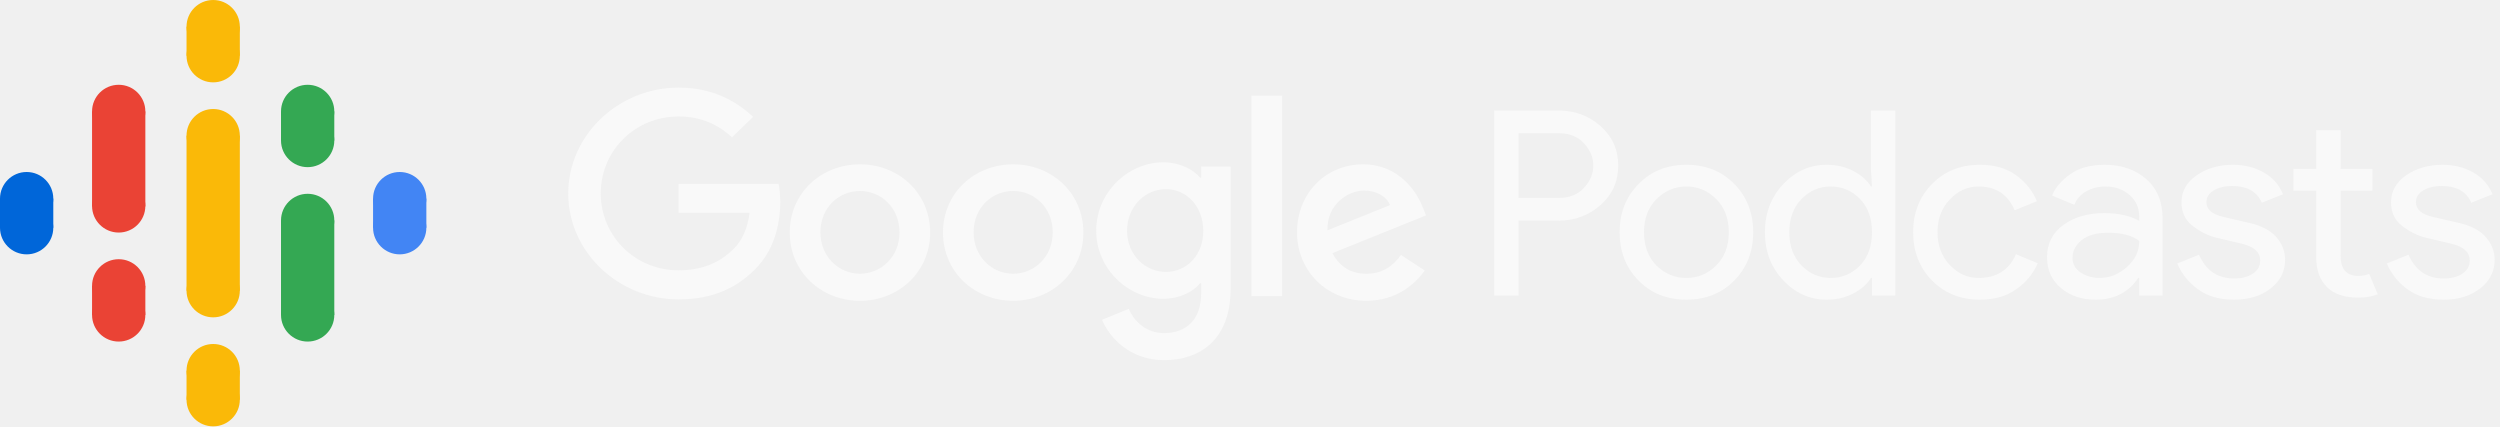
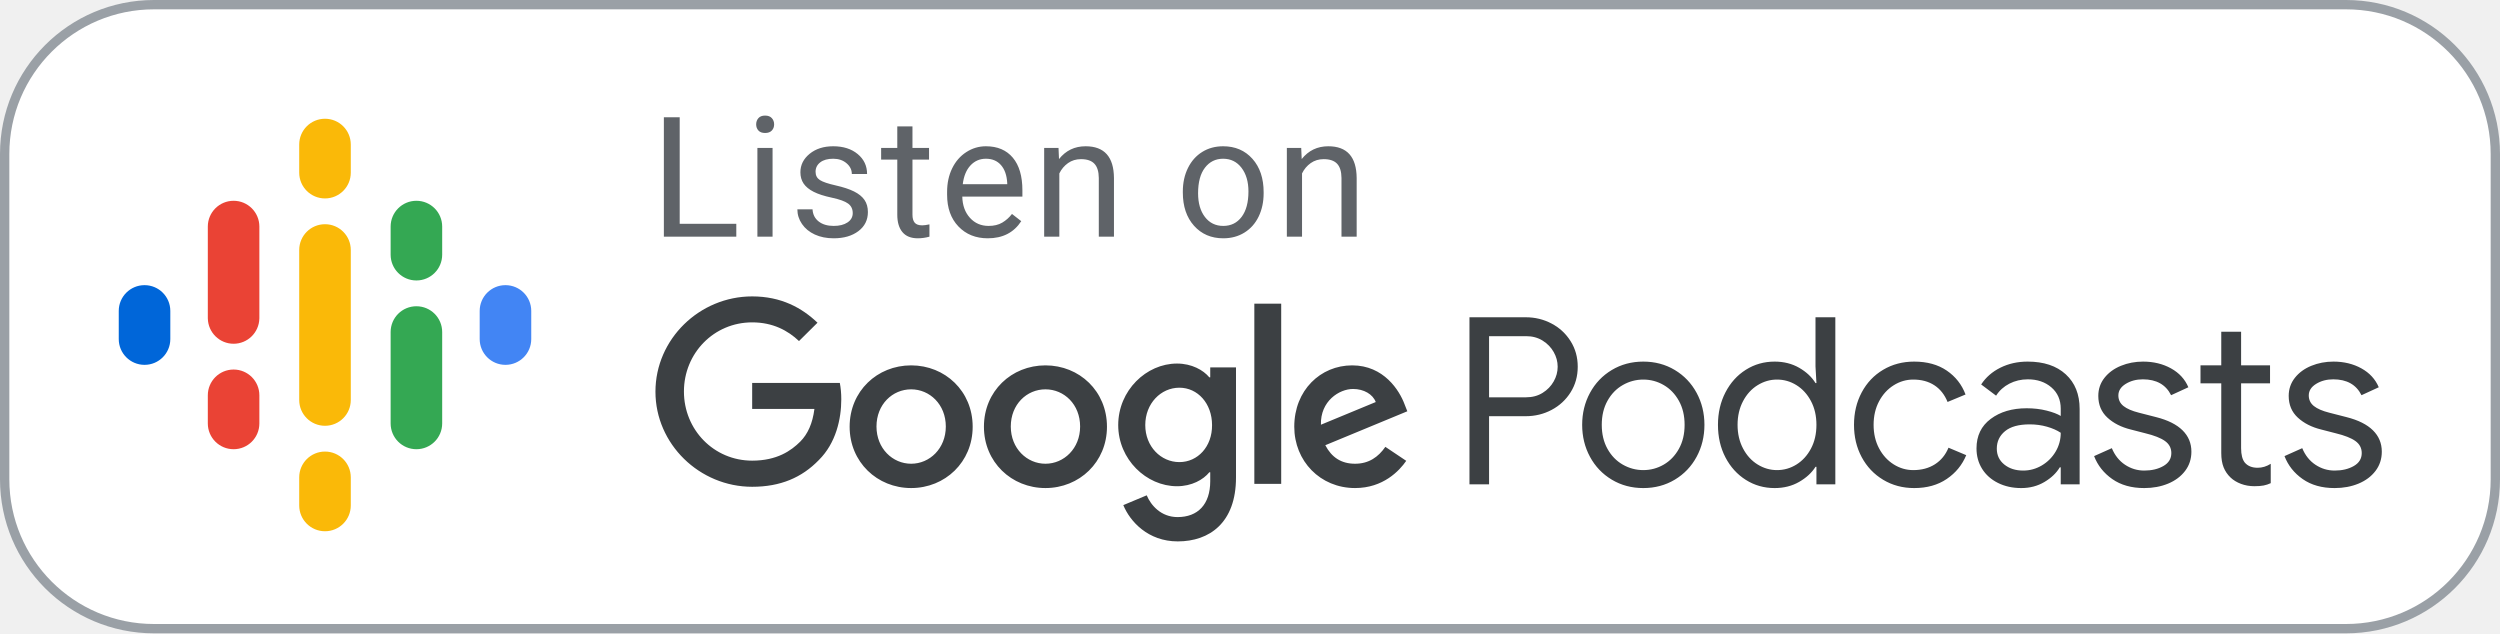
- <svg xmlns="http://www.w3.org/2000/svg" width="129" height="22" viewBox="0 0 129 22">
-   <g fill="none" fill-rule="evenodd">
-     <g fill-rule="nonzero">
-       <polygon fill="#FAB908" points="9.625 7 9.625 10.334 9.625 11.666 9.625 15 12.375 15 12.375 11.666 12.375 10.334 12.375 7" />
-       <circle cx="1.375" cy="10.25" r="1.375" fill="#0066D9" />
-       <circle cx="1.375" cy="11.75" r="1.375" fill="#0066D9" />
-       <rect width="2.75" height="1.5" y="10.25" fill="#0066D9" />
-       <circle cx="20.625" cy="11.75" r="1.375" fill="#4285F4" />
-       <circle cx="20.625" cy="10.25" r="1.375" fill="#4285F4" />
-       <rect width="2.75" height="1.5" x="19.25" y="10.25" fill="#4285F4" transform="rotate(180 20.625 11)" />
-       <circle cx="6.125" cy="14.75" r="1.375" fill="#EA4335" />
-       <circle cx="6.125" cy="16.25" r="1.375" fill="#EA4335" />
-       <rect width="2.75" height="1.5" x="4.75" y="14.75" fill="#EA4335" />
-       <circle cx="6.125" cy="5.75" r="1.375" fill="#EA4335" />
-       <circle cx="6.125" cy="10.625" r="1.375" fill="#EA4335" />
-       <rect width="2.75" height="4.906" x="4.75" y="5.75" fill="#EA4335" />
-       <circle cx="15.875" cy="7.25" r="1.375" fill="#34A853" />
-       <circle cx="15.875" cy="5.75" r="1.375" fill="#34A853" />
-       <rect width="2.75" height="1.5" x="14.5" y="5.75" fill="#34A853" transform="rotate(180 15.875 6.5)" />
-       <circle cx="11" cy="2.875" r="1.375" fill="#FAB908" />
-       <circle cx="11" cy="1.375" r="1.375" fill="#FAB908" />
-       <rect width="2.75" height="1.5" x="9.625" y="1.375" fill="#FAB908" transform="rotate(180 11 2.125)" />
-       <circle cx="11" cy="20.625" r="1.375" fill="#FAB908" />
-       <circle cx="11" cy="19.125" r="1.375" fill="#FAB908" />
-       <rect width="2.75" height="1.5" x="9.625" y="19.125" fill="#FAB908" transform="rotate(180 11 19.875)" />
-       <circle cx="15.875" cy="16.25" r="1.375" fill="#34A853" />
-       <circle cx="15.875" cy="11.375" r="1.375" fill="#34A853" />
-       <rect width="2.75" height="4.875" x="14.5" y="11.375" fill="#34A853" transform="rotate(180 15.875 13.813)" />
-       <circle cx="11" cy="7" r="1.375" fill="#FAB908" />
-       <circle cx="11" cy="15" r="1.375" fill="#FAB908" />
+ <svg xmlns="http://www.w3.org/2000/svg" width="150px" height="38px" viewBox="0 0 150 38" version="1.1">
+   <g id="EN_Google_Podcasts_Badge" stroke="none" stroke-width="1" fill="none" fill-rule="evenodd">
+     <g id="Rectangle-Solid" fill="#FFFFFF" stroke="#9AA0A6" stroke-width="0.56">
+       <rect id="Rectangle" x="0.28" y="0.28" width="149.44" height="37.44" rx="8.96" />
    </g>
-     <g transform="translate(29 4)">
-       <polygon points="0 0 100 0 100 15 0 15" />
-       <path fill="#F9F9F9" fill-rule="nonzero" d="M49.358 11.25L48.1 11.25 48.1 1.703 51.437 1.703C52.266 1.703 52.984 1.972 53.591 2.51 54.197 3.048 54.5 3.726 54.5 4.543 54.5 5.361 54.197 6.039 53.591 6.577 52.984 7.114 52.266 7.383 51.437 7.383L49.358 7.383 49.358 11.25zM49.358 6.21L51.464 6.21C51.993 6.21 52.417 6.037 52.736 5.69 53.055 5.343 53.215 4.961 53.215 4.543 53.215 4.126 53.055 3.743 52.736 3.397 52.417 3.05 51.993 2.877 51.464 2.877L49.358 2.877 49.358 6.21zM55.543 5.503C56.19 4.837 57.016 4.503 58.018 4.503 59.021 4.503 59.846 4.834 60.494 5.497 61.141 6.159 61.465 6.988 61.465 7.983 61.465 8.979 61.141 9.808 60.494 10.47 59.846 11.132 59.021 11.463 58.018 11.463 57.016 11.463 56.19 11.132 55.543 10.47 54.896 9.808 54.572 8.979 54.572 7.983 54.572 6.988 54.896 6.161 55.543 5.503zM56.473 9.703C56.911 10.13 57.426 10.343 58.018 10.343 58.611 10.343 59.124 10.128 59.557 9.697 59.99 9.266 60.206 8.694 60.206 7.983 60.206 7.272 59.99 6.701 59.557 6.27 59.124 5.839 58.611 5.623 58.018 5.623 57.426 5.623 56.913 5.839 56.48 6.27 56.047 6.701 55.83 7.272 55.83 7.983 55.83 8.694 56.045 9.268 56.473 9.703zM65.256 11.463C64.39 11.463 63.643 11.13 63.014 10.463 62.385 9.797 62.07 8.97 62.07 7.983 62.07 6.997 62.385 6.17 63.014 5.503 63.643 4.837 64.39 4.503 65.256 4.503 65.767 4.503 66.225 4.61 66.631 4.823 67.036 5.037 67.34 5.303 67.54 5.623L67.595 5.623 67.54 4.717 67.54 1.703 68.798 1.703 68.798 11.25 67.595 11.25 67.595 10.343 67.54 10.343C67.34 10.663 67.036 10.93 66.631 11.143 66.225 11.357 65.767 11.463 65.256 11.463zM65.462 10.343C66.054 10.343 66.558 10.13 66.973 9.703 67.387 9.277 67.595 8.703 67.595 7.983 67.595 7.263 67.387 6.69 66.973 6.263 66.558 5.837 66.054 5.623 65.462 5.623 64.878 5.623 64.377 5.839 63.957 6.27 63.538 6.701 63.328 7.272 63.328 7.983 63.328 8.694 63.538 9.266 63.957 9.697 64.377 10.128 64.878 10.343 65.462 10.343zM73.165 11.463C72.162 11.463 71.337 11.132 70.689 10.47 70.042 9.808 69.718 8.979 69.718 7.983 69.718 6.988 70.042 6.159 70.689 5.497 71.337 4.834 72.162 4.503 73.165 4.503 73.912 4.503 74.532 4.681 75.024 5.037 75.517 5.392 75.877 5.841 76.105 6.383L74.956 6.85C74.61 6.032 73.985 5.623 73.082 5.623 72.526 5.623 72.036 5.846 71.612 6.29 71.188 6.734 70.976 7.299 70.976 7.983 70.976 8.668 71.188 9.232 71.612 9.677 72.036 10.121 72.526 10.343 73.082 10.343 74.022 10.343 74.669 9.934 75.024 9.117L76.146 9.583C75.918 10.117 75.551 10.563 75.045 10.923 74.539 11.283 73.912 11.463 73.165 11.463zM79.131 11.463C78.42 11.463 77.825 11.263 77.346 10.863 76.868 10.463 76.628 9.934 76.628 9.277 76.628 8.566 76.911 8.008 77.476 7.603 78.041 7.199 78.739 6.997 79.568 6.997 80.307 6.997 80.913 7.13 81.387 7.397L81.387 7.21C81.387 6.73 81.219 6.346 80.881 6.057 80.544 5.768 80.129 5.623 79.637 5.623 79.272 5.623 78.942 5.708 78.645 5.877 78.349 6.046 78.146 6.277 78.037 6.57L76.888 6.09C77.043 5.699 77.348 5.337 77.804 5.003 78.26 4.67 78.862 4.503 79.609 4.503 80.466 4.503 81.177 4.748 81.743 5.237 82.308 5.726 82.591 6.414 82.591 7.303L82.591 11.25 81.387 11.25 81.387 10.343 81.332 10.343C80.831 11.09 80.097 11.463 79.131 11.463zM79.336 10.343C79.856 10.343 80.327 10.154 80.751 9.777 81.175 9.399 81.387 8.952 81.387 8.437 81.032 8.152 80.498 8.01 79.787 8.01 79.176 8.01 78.716 8.139 78.406 8.397 78.096 8.654 77.941 8.957 77.941 9.303 77.941 9.623 78.082 9.877 78.365 10.063 78.648 10.25 78.971 10.343 79.336 10.343zM86.273 11.463C85.525 11.463 84.908 11.286 84.42 10.93 83.932 10.574 83.575 10.13 83.347 9.597L84.468 9.143C84.824 9.961 85.43 10.37 86.287 10.37 86.679 10.37 87 10.286 87.251 10.117 87.502 9.948 87.627 9.726 87.627 9.45 87.627 9.023 87.322 8.734 86.711 8.583L85.357 8.263C84.928 8.157 84.523 7.954 84.14 7.657 83.757 7.359 83.565 6.957 83.565 6.45 83.565 5.872 83.827 5.403 84.352 5.043 84.876 4.683 85.498 4.503 86.218 4.503 86.811 4.503 87.34 4.634 87.805 4.897 88.27 5.159 88.602 5.534 88.803 6.023L87.709 6.463C87.463 5.886 86.952 5.597 86.177 5.597 85.804 5.597 85.489 5.672 85.234 5.823 84.978 5.974 84.851 6.179 84.851 6.437 84.851 6.81 85.147 7.063 85.74 7.197L87.066 7.503C87.695 7.646 88.16 7.89 88.461 8.237 88.762 8.583 88.912 8.974 88.912 9.41 88.912 9.997 88.666 10.486 88.174 10.877 87.682 11.268 87.048 11.463 86.273 11.463zM92.677 11.357C91.975 11.357 91.439 11.174 91.07 10.81 90.701 10.446 90.516 9.93 90.516 9.263L90.516 5.837 89.34 5.837 89.34 4.717 90.516 4.717 90.516 2.717 91.774 2.717 91.774 4.717 93.415 4.717 93.415 5.837 91.774 5.837 91.774 9.17C91.774 9.881 92.075 10.237 92.677 10.237 92.905 10.237 93.096 10.201 93.251 10.13L93.689 11.183C93.415 11.299 93.078 11.357 92.677 11.357zM97.084 11.463C96.337 11.463 95.719 11.286 95.231 10.93 94.743 10.574 94.386 10.13 94.158 9.597L95.279 9.143C95.635 9.961 96.241 10.37 97.098 10.37 97.49 10.37 97.811 10.286 98.062 10.117 98.313 9.948 98.438 9.726 98.438 9.45 98.438 9.023 98.133 8.734 97.522 8.583L96.168 8.263C95.739 8.157 95.334 7.954 94.951 7.657 94.568 7.359 94.376 6.957 94.376 6.45 94.376 5.872 94.639 5.403 95.163 5.043 95.687 4.683 96.309 4.503 97.029 4.503 97.622 4.503 98.151 4.634 98.616 4.897 99.081 5.159 99.414 5.534 99.614 6.023L98.52 6.463C98.274 5.886 97.763 5.597 96.988 5.597 96.615 5.597 96.3 5.672 96.045 5.823 95.79 5.974 95.662 6.179 95.662 6.437 95.662 6.81 95.958 7.063 96.551 7.197L97.877 7.503C98.506 7.646 98.971 7.89 99.272 8.237 99.573 8.583 99.724 8.974 99.724 9.41 99.724 9.997 99.477 10.486 98.985 10.877 98.493 11.268 97.859 11.463 97.084 11.463zM.321 5.99C.321 2.969 2.917.521 6.015.521 7.724.521 8.942 1.177 9.861 2.031L8.771 3.083C8.12 2.479 7.233 2.01 6.015 2.01 3.761 2.01 1.998 3.781 1.998 5.979 1.998 8.177 3.761 9.948 6.015 9.948 7.479 9.948 8.312 9.375 8.846 8.854 9.284 8.427 9.573 7.812 9.679 6.979L6.015 6.979 6.015 5.49 11.175 5.49C11.229 5.76 11.261 6.073 11.261 6.427 11.261 7.552 10.951 8.938 9.936 9.917 8.942 10.917 7.682 11.448 6.015 11.448 2.917 11.448.321 9 .321 5.99zM15.374 4.479C17.372 4.479 18.996 5.958 18.996 8 18.996 10.031 17.372 11.521 15.374 11.521 13.376 11.521 11.752 10.031 11.752 8 11.752 5.958 13.376 4.479 15.374 4.479zM15.374 10.125C16.464 10.125 17.415 9.25 17.415 7.99 17.415 6.719 16.464 5.854 15.374 5.854 14.274 5.854 13.333 6.719 13.333 7.99 13.333 9.25 14.284 10.125 15.374 10.125zM23.28 4.479C25.278 4.479 26.902 5.958 26.902 8 26.902 10.031 25.278 11.521 23.28 11.521 21.282 11.521 19.658 10.031 19.658 8 19.658 5.958 21.282 4.479 23.28 4.479zM23.28 10.125C24.37 10.125 25.321 9.25 25.321 7.99 25.321 6.719 24.38 5.854 23.28 5.854 22.179 5.854 21.239 6.719 21.239 7.99 21.239 9.25 22.19 10.125 23.28 10.125zM32.981 4.594L34.498 4.594 34.498 10.917C34.498 13.521 32.927 14.583 31.068 14.583 29.316 14.583 28.259 13.438 27.863 12.5L29.241 11.938C29.487 12.51 30.085 13.188 31.058 13.188 32.244 13.188 32.981 12.469 32.981 11.125L32.981 10.615 32.927 10.615C32.575 11.042 31.891 11.417 31.026 11.417 29.22 11.417 27.564 9.875 27.564 7.906 27.564 5.917 29.22 4.375 31.026 4.375 31.891 4.375 32.575 4.75 32.927 5.167L32.981 5.167 32.981 4.594zM31.165 10.031C32.244 10.031 33.098 9.146 33.088 7.906 33.088 6.667 32.244 5.76 31.165 5.76 30.075 5.76 29.156 6.667 29.156 7.906 29.156 9.135 30.075 10.031 31.165 10.031zM35.577 11.281L35.577.938 37.158.938 37.158 11.281 35.577 11.281zM41.506 10.125C42.318 10.125 42.874 9.74 43.291 9.156L44.519 9.958C44.113 10.531 43.162 11.521 41.506 11.521 39.455 11.521 37.927 9.969 37.927 8 37.927 5.906 39.476 4.479 41.335 4.479 43.205 4.479 44.124 5.927 44.423 6.719L44.583 7.115 39.754 9.062C40.128 9.76 40.694 10.125 41.506 10.125zM41.389 5.833C40.577 5.833 39.455 6.531 39.498 7.885L42.724 6.583C42.553 6.135 42.019 5.833 41.389 5.833z" />
+     <g id="Podcast_icon_final" transform="translate(6, 6)">
+       <g id="logo_podcasts_192px">
+         <rect id="Rectangle-path" x="0" y="0" width="27" height="27" />
+         <path d="M2.672,11.109 C1.817,11.109 1.125,11.801 1.125,12.656 L1.125,14.344 C1.125,15.199 1.817,15.891 2.672,15.891 C3.527,15.891 4.219,15.199 4.219,14.344 L4.219,12.656 C4.219,11.801 3.527,11.109 2.672,11.109 Z" id="Shape" fill="#0066D9" fill-rule="nonzero" />
+         <path d="M24.328,11.109 C23.473,11.109 22.781,11.801 22.781,12.656 L22.781,14.344 C22.781,15.199 23.473,15.891 24.328,15.891 C25.183,15.891 25.875,15.199 25.875,14.344 L25.875,12.656 C25.875,11.801 25.183,11.109 24.328,11.109 Z" id="Shape" fill="#4285F4" fill-rule="nonzero" />
+         <path d="M8.016,16.172 C7.161,16.172 6.469,16.864 6.469,17.719 L6.469,19.406 C6.469,20.261 7.161,20.953 8.016,20.953 C8.871,20.953 9.562,20.261 9.562,19.406 L9.562,17.719 C9.562,16.864 8.871,16.172 8.016,16.172 Z" id="Shape" fill="#EA4335" fill-rule="nonzero" />
+         <path d="M8.016,6.047 C7.161,6.047 6.469,6.739 6.469,7.594 L6.469,13.113 L6.47,13.113 C6.49,13.951 7.173,14.625 8.016,14.625 C8.858,14.625 9.541,13.951 9.561,13.113 L9.562,13.113 L9.562,7.594 C9.562,6.739 8.871,6.047 8.016,6.047 Z" id="Shape" fill="#EA4335" fill-rule="nonzero" />
+         <path d="M18.984,6.047 C18.129,6.047 17.438,6.739 17.438,7.594 L17.438,9.281 C17.438,10.136 18.129,10.828 18.984,10.828 C19.839,10.828 20.531,10.136 20.531,9.281 L20.531,7.594 C20.531,6.739 19.839,6.047 18.984,6.047 Z" id="Shape" fill="#34A853" fill-rule="nonzero" />
+         <path d="M13.5,1.125 C12.645,1.125 11.953,1.817 11.953,2.672 L11.953,4.359 C11.953,5.214 12.645,5.906 13.5,5.906 C14.355,5.906 15.047,5.214 15.047,4.359 L15.047,2.672 C15.047,1.817 14.355,1.125 13.5,1.125 Z" id="Shape" fill="#FAB908" fill-rule="nonzero" />
+         <path d="M13.5,21.094 C12.645,21.094 11.953,21.786 11.953,22.641 L11.953,24.328 C11.953,25.183 12.645,25.875 13.5,25.875 C14.355,25.875 15.047,25.183 15.047,24.328 L15.047,22.641 C15.047,21.786 14.355,21.094 13.5,21.094 Z" id="Shape" fill="#FAB908" fill-rule="nonzero" />
+         <path d="M18.984,12.375 C18.129,12.375 17.438,13.067 17.438,13.922 L17.438,19.406 C17.438,20.261 18.129,20.953 18.984,20.953 C19.839,20.953 20.531,20.261 20.531,19.406 L20.531,13.922 C20.531,13.067 19.839,12.375 18.984,12.375 Z" id="Shape" fill="#34A853" fill-rule="nonzero" />
+         <path d="M15.047,9 C15.047,8.145 14.355,7.453 13.5,7.453 C12.645,7.453 11.953,8.145 11.953,9 L11.953,9 L11.953,12.75 L11.953,14.251 L11.953,18 L11.953,18 C11.953,18.855 12.645,19.547 13.5,19.547 C14.355,19.547 15.047,18.855 15.047,18 L15.047,18 L15.047,14.25 L15.047,12.75 L15.047,9 L15.047,9 Z" id="Shape" fill="#FAB908" fill-rule="nonzero" />
+       </g>
    </g>
+     <g id="Group" transform="translate(39, 15)">
+       <polygon id="Rectangle-path" points="0 3.24 101.92 3.24 101.92 18.92 0 18.92" />
+       <path d="M50.344,14.06 L50.344,9.972 L52.542,9.972 C53.102,9.972 53.62,9.846 54.096,9.594 C54.572,9.342 54.952,8.99 55.237,8.537 C55.522,8.084 55.664,7.573 55.664,7.004 C55.664,6.435 55.522,5.924 55.237,5.471 C54.952,5.018 54.572,4.666 54.096,4.414 C53.62,4.162 53.102,4.036 52.542,4.036 L52.542,4.036 L49.168,4.036 L49.168,14.06 L50.344,14.06 Z M52.57,8.838 L50.344,8.838 L50.344,5.17 L52.57,5.17 C52.943,5.17 53.272,5.259 53.557,5.436 C53.842,5.613 54.063,5.842 54.222,6.122 C54.381,6.402 54.46,6.696 54.46,7.004 C54.46,7.312 54.381,7.606 54.222,7.886 C54.063,8.166 53.842,8.395 53.557,8.572 C53.272,8.749 52.943,8.838 52.57,8.838 L52.57,8.838 Z M59.598,14.284 C60.298,14.284 60.928,14.116 61.488,13.78 C62.048,13.444 62.484,12.987 62.797,12.408 C63.11,11.829 63.266,11.19 63.266,10.49 C63.266,9.79 63.11,9.151 62.797,8.572 C62.484,7.993 62.048,7.536 61.488,7.2 C60.928,6.864 60.298,6.696 59.598,6.696 C58.898,6.696 58.268,6.864 57.708,7.2 C57.148,7.536 56.712,7.993 56.399,8.572 C56.086,9.151 55.93,9.79 55.93,10.49 C55.93,11.19 56.086,11.829 56.399,12.408 C56.712,12.987 57.148,13.444 57.708,13.78 C58.268,14.116 58.898,14.284 59.598,14.284 Z M59.598,13.206 C59.159,13.206 58.749,13.096 58.366,12.877 C57.983,12.658 57.678,12.343 57.449,11.932 C57.22,11.521 57.106,11.041 57.106,10.49 C57.106,9.939 57.22,9.459 57.449,9.048 C57.678,8.637 57.983,8.322 58.366,8.103 C58.749,7.884 59.159,7.774 59.598,7.774 C60.037,7.774 60.445,7.884 60.823,8.103 C61.201,8.322 61.504,8.637 61.733,9.048 C61.962,9.459 62.076,9.939 62.076,10.49 C62.076,11.041 61.962,11.521 61.733,11.932 C61.504,12.343 61.201,12.658 60.823,12.877 C60.445,13.096 60.037,13.206 59.598,13.206 Z M67.48,14.284 C68.031,14.284 68.521,14.16 68.95,13.913 C69.379,13.666 69.706,13.365 69.93,13.01 L69.93,13.01 L69.986,13.01 L69.986,14.06 L71.12,14.06 L71.12,4.036 L69.93,4.036 L69.93,6.99 L69.986,7.984 L69.93,7.984 C69.706,7.62 69.379,7.314 68.95,7.067 C68.521,6.82 68.031,6.696 67.48,6.696 C66.845,6.696 66.269,6.859 65.751,7.186 C65.233,7.513 64.825,7.965 64.526,8.544 C64.227,9.123 64.078,9.771 64.078,10.49 C64.078,11.218 64.227,11.869 64.526,12.443 C64.825,13.017 65.233,13.467 65.751,13.794 C66.269,14.121 66.845,14.284 67.48,14.284 Z M67.62,13.206 C67.209,13.206 66.822,13.094 66.458,12.87 C66.094,12.646 65.802,12.326 65.583,11.911 C65.364,11.496 65.254,11.022 65.254,10.49 C65.254,9.958 65.364,9.484 65.583,9.069 C65.802,8.654 66.094,8.334 66.458,8.11 C66.822,7.886 67.209,7.774 67.62,7.774 C68.04,7.774 68.43,7.886 68.789,8.11 C69.148,8.334 69.438,8.651 69.657,9.062 C69.876,9.473 69.986,9.949 69.986,10.49 C69.986,11.031 69.876,11.507 69.657,11.918 C69.438,12.329 69.148,12.646 68.789,12.87 C68.43,13.094 68.04,13.206 67.62,13.206 Z M75.852,14.284 C76.617,14.284 77.268,14.102 77.805,13.738 C78.342,13.374 78.731,12.898 78.974,12.31 L78.974,12.31 L77.91,11.862 C77.733,12.291 77.462,12.623 77.098,12.856 C76.734,13.089 76.3,13.206 75.796,13.206 C75.376,13.206 74.984,13.092 74.62,12.863 C74.256,12.634 73.964,12.315 73.745,11.904 C73.526,11.493 73.416,11.022 73.416,10.49 C73.416,9.958 73.526,9.487 73.745,9.076 C73.964,8.665 74.256,8.346 74.62,8.117 C74.984,7.888 75.376,7.774 75.796,7.774 C76.291,7.774 76.713,7.888 77.063,8.117 C77.413,8.346 77.677,8.679 77.854,9.118 L77.854,9.118 L78.932,8.67 C78.708,8.073 78.332,7.594 77.805,7.235 C77.278,6.876 76.627,6.696 75.852,6.696 C75.161,6.696 74.541,6.859 73.99,7.186 C73.439,7.513 73.01,7.965 72.702,8.544 C72.394,9.123 72.24,9.771 72.24,10.49 C72.24,11.209 72.394,11.855 72.702,12.429 C73.01,13.003 73.439,13.456 73.99,13.787 C74.541,14.118 75.161,14.284 75.852,14.284 Z M82.278,14.284 C82.791,14.284 83.253,14.163 83.664,13.92 C84.075,13.677 84.383,13.383 84.588,13.038 L84.588,13.038 L84.644,13.038 L84.644,14.06 L85.778,14.06 L85.778,9.538 C85.778,8.661 85.5,7.968 84.945,7.459 C84.39,6.95 83.627,6.696 82.656,6.696 C82.059,6.696 81.515,6.817 81.025,7.06 C80.535,7.303 80.15,7.639 79.87,8.068 L79.87,8.068 L80.766,8.74 C80.962,8.432 81.228,8.192 81.564,8.019 C81.9,7.846 82.269,7.76 82.67,7.76 C83.239,7.76 83.711,7.921 84.084,8.243 C84.457,8.565 84.644,8.992 84.644,9.524 L84.644,9.524 L84.644,9.958 C84.448,9.837 84.166,9.729 83.797,9.636 C83.428,9.543 83.029,9.496 82.6,9.496 C81.732,9.496 81.013,9.708 80.444,10.133 C79.875,10.558 79.59,11.148 79.59,11.904 C79.59,12.361 79.702,12.77 79.926,13.129 C80.15,13.488 80.467,13.771 80.878,13.976 C81.289,14.181 81.755,14.284 82.278,14.284 Z M82.39,13.234 C81.933,13.234 81.555,13.113 81.256,12.87 C80.957,12.627 80.808,12.31 80.808,11.918 C80.808,11.489 80.974,11.139 81.305,10.868 C81.636,10.597 82.129,10.462 82.782,10.462 C83.146,10.462 83.491,10.509 83.818,10.602 C84.145,10.695 84.42,10.817 84.644,10.966 C84.644,11.377 84.541,11.755 84.336,12.1 C84.131,12.445 83.855,12.721 83.51,12.926 C83.165,13.131 82.791,13.234 82.39,13.234 Z M89.656,14.284 C90.179,14.284 90.655,14.195 91.084,14.018 C91.513,13.841 91.854,13.586 92.106,13.255 C92.358,12.924 92.484,12.539 92.484,12.1 C92.484,11.596 92.307,11.169 91.952,10.819 C91.597,10.469 91.07,10.205 90.37,10.028 L90.37,10.028 L89.334,9.762 C88.923,9.659 88.615,9.526 88.41,9.363 C88.205,9.2 88.102,8.987 88.102,8.726 C88.102,8.446 88.249,8.215 88.543,8.033 C88.837,7.851 89.18,7.76 89.572,7.76 C90.384,7.76 90.949,8.077 91.266,8.712 L91.266,8.712 L92.302,8.236 C92.097,7.751 91.749,7.373 91.259,7.102 C90.769,6.831 90.211,6.696 89.586,6.696 C89.11,6.696 88.667,6.78 88.256,6.948 C87.845,7.116 87.516,7.356 87.269,7.669 C87.022,7.982 86.898,8.343 86.898,8.754 C86.898,9.286 87.08,9.72 87.444,10.056 C87.808,10.392 88.275,10.63 88.844,10.77 L88.844,10.77 L89.712,10.994 C90.253,11.125 90.65,11.281 90.902,11.463 C91.154,11.645 91.28,11.885 91.28,12.184 C91.28,12.52 91.121,12.779 90.804,12.961 C90.487,13.143 90.104,13.234 89.656,13.234 C89.236,13.234 88.851,13.117 88.501,12.884 C88.151,12.651 87.887,12.319 87.71,11.89 L87.71,11.89 L86.646,12.366 C86.861,12.926 87.225,13.386 87.738,13.745 C88.251,14.104 88.891,14.284 89.656,14.284 Z M96.264,14.172 C96.488,14.172 96.672,14.158 96.817,14.13 C96.962,14.102 97.104,14.055 97.244,13.99 L97.244,13.99 L97.244,12.828 C96.992,12.987 96.731,13.066 96.46,13.066 C96.124,13.066 95.867,12.963 95.69,12.758 C95.541,12.571 95.466,12.282 95.466,11.89 L95.466,11.89 L95.466,7.998 L97.202,7.998 L97.202,6.92 L95.466,6.92 L95.466,4.904 L94.276,4.904 L94.276,6.92 L93.03,6.92 L93.03,7.998 L94.276,7.998 L94.276,12.184 C94.276,12.52 94.323,12.805 94.416,13.038 C94.509,13.271 94.649,13.477 94.836,13.654 C95.004,13.813 95.212,13.939 95.459,14.032 C95.706,14.125 95.975,14.172 96.264,14.172 Z M101.08,14.284 C101.603,14.284 102.079,14.195 102.508,14.018 C102.937,13.841 103.278,13.586 103.53,13.255 C103.782,12.924 103.908,12.539 103.908,12.1 C103.908,11.596 103.731,11.169 103.376,10.819 C103.021,10.469 102.494,10.205 101.794,10.028 L101.794,10.028 L100.758,9.762 C100.347,9.659 100.039,9.526 99.834,9.363 C99.629,9.2 99.526,8.987 99.526,8.726 C99.526,8.446 99.673,8.215 99.967,8.033 C100.261,7.851 100.604,7.76 100.996,7.76 C101.808,7.76 102.373,8.077 102.69,8.712 L102.69,8.712 L103.726,8.236 C103.521,7.751 103.173,7.373 102.683,7.102 C102.193,6.831 101.635,6.696 101.01,6.696 C100.534,6.696 100.091,6.78 99.68,6.948 C99.269,7.116 98.94,7.356 98.693,7.669 C98.446,7.982 98.322,8.343 98.322,8.754 C98.322,9.286 98.504,9.72 98.868,10.056 C99.232,10.392 99.699,10.63 100.268,10.77 L100.268,10.77 L101.136,10.994 C101.677,11.125 102.074,11.281 102.326,11.463 C102.578,11.645 102.704,11.885 102.704,12.184 C102.704,12.52 102.545,12.779 102.228,12.961 C101.911,13.143 101.528,13.234 101.08,13.234 C100.66,13.234 100.275,13.117 99.925,12.884 C99.575,12.651 99.311,12.319 99.134,11.89 L99.134,11.89 L98.07,12.366 C98.285,12.926 98.649,13.386 99.162,13.745 C99.675,14.104 100.315,14.284 101.08,14.284 Z" id="Podcasts" fill="#3C4043" fill-rule="nonzero" />
+       <path d="M31.621,6.813 C32.503,6.813 33.2,7.205 33.56,7.641 L33.614,7.641 L33.614,7.042 L35.16,7.042 L35.16,13.652 C35.16,16.374 33.56,17.484 31.665,17.484 C29.879,17.484 28.801,16.287 28.398,15.307 L29.803,14.719 C30.053,15.318 30.663,16.025 31.654,16.025 C32.863,16.025 33.614,15.274 33.614,13.869 L33.614,13.336 L33.56,13.336 C33.2,13.782 32.503,14.174 31.621,14.174 C29.781,14.174 28.093,12.563 28.093,10.505 C28.093,8.425 29.781,6.813 31.621,6.813 Z M15.669,6.922 C17.705,6.922 19.36,8.468 19.36,10.603 C19.36,12.726 17.705,14.283 15.669,14.283 C13.633,14.283 11.978,12.726 11.978,10.603 C11.978,8.468 13.633,6.922 15.669,6.922 Z M23.727,6.922 C25.763,6.922 27.418,8.468 27.418,10.603 C27.418,12.726 25.763,14.283 23.727,14.283 C21.691,14.283 20.036,12.726 20.036,10.603 C20.036,8.468 21.691,6.922 23.727,6.922 Z M42.129,6.922 C44.035,6.922 44.971,8.436 45.276,9.263 L45.439,9.677 L40.518,11.713 C40.899,12.443 41.476,12.824 42.303,12.824 C43.131,12.824 43.697,12.421 44.122,11.811 L45.374,12.65 C44.96,13.249 43.991,14.283 42.303,14.283 C40.213,14.283 38.656,12.661 38.656,10.603 C38.656,8.414 40.234,6.922 42.129,6.922 Z M6.13,2.784 C7.873,2.784 9.114,3.47 10.05,4.363 L8.94,5.463 C8.276,4.832 7.372,4.342 6.13,4.342 C3.833,4.342 2.036,6.193 2.036,8.49 C2.036,10.788 3.833,12.639 6.13,12.639 C7.622,12.639 8.472,12.04 9.016,11.496 C9.462,11.049 9.756,10.407 9.865,9.536 L6.13,9.536 L6.13,7.978 L11.39,7.978 C11.444,8.262 11.477,8.588 11.477,8.958 C11.477,10.134 11.161,11.583 10.127,12.606 C9.114,13.652 7.829,14.207 6.13,14.207 C2.973,14.207 0.327,11.648 0.327,8.501 C0.327,5.343 2.973,2.784 6.13,2.784 Z M37.872,3.22 L37.872,14.033 L36.26,14.033 L36.26,3.22 L37.872,3.22 Z M15.669,8.36 C14.548,8.36 13.589,9.263 13.589,10.592 C13.589,11.909 14.558,12.824 15.669,12.824 C16.78,12.824 17.749,11.909 17.749,10.592 C17.749,9.263 16.78,8.36 15.669,8.36 Z M23.727,8.36 C22.605,8.36 21.647,9.263 21.647,10.592 C21.647,11.909 22.616,12.824 23.727,12.824 C24.838,12.824 25.807,11.909 25.807,10.592 C25.807,9.263 24.848,8.36 23.727,8.36 Z M31.763,8.262 C30.652,8.262 29.716,9.209 29.716,10.505 C29.716,11.79 30.652,12.726 31.763,12.726 C32.863,12.726 33.734,11.8 33.723,10.505 C33.723,9.209 32.863,8.262 31.763,8.262 Z M42.184,8.338 C41.356,8.338 40.213,9.067 40.256,10.483 L43.545,9.122 C43.37,8.654 42.826,8.338 42.184,8.338 Z" id="Combined-Shape" fill="#3C4043" fill-rule="nonzero" />
+     </g>
+     <path d="M44.178,14.2 L44.178,13.427 L40.782,13.427 L40.782,7.034 L39.832,7.034 L39.832,14.2 L44.178,14.2 Z M45.906,7.979 C46.084,7.979 46.218,7.93 46.31,7.831 C46.402,7.733 46.448,7.61 46.448,7.462 C46.448,7.314 46.402,7.19 46.31,7.088 C46.218,6.986 46.084,6.935 45.906,6.935 C45.729,6.935 45.595,6.986 45.505,7.088 C45.415,7.19 45.37,7.314 45.37,7.462 C45.37,7.61 45.415,7.733 45.505,7.831 C45.595,7.93 45.729,7.979 45.906,7.979 Z M46.354,14.2 L46.354,8.875 L45.444,8.875 L45.444,14.2 L46.354,14.2 Z M50.022,14.298 C50.629,14.298 51.123,14.155 51.504,13.868 C51.884,13.581 52.074,13.199 52.074,12.723 C52.074,12.438 52.006,12.196 51.87,11.997 C51.734,11.799 51.525,11.629 51.243,11.488 C50.96,11.347 50.592,11.226 50.138,11.124 C49.683,11.022 49.369,10.915 49.195,10.804 C49.021,10.692 48.934,10.527 48.934,10.307 C48.934,10.074 49.028,9.885 49.215,9.741 C49.402,9.596 49.661,9.524 49.993,9.524 C50.314,9.524 50.581,9.614 50.792,9.795 C51.004,9.975 51.11,10.19 51.11,10.44 L51.11,10.44 L52.025,10.44 C52.025,9.954 51.837,9.555 51.462,9.244 C51.086,8.932 50.596,8.776 49.993,8.776 C49.418,8.776 48.947,8.927 48.577,9.229 C48.208,9.531 48.024,9.9 48.024,10.336 C48.024,10.599 48.089,10.825 48.218,11.016 C48.348,11.206 48.548,11.37 48.819,11.508 C49.089,11.646 49.455,11.764 49.916,11.862 C50.377,11.961 50.7,12.078 50.886,12.214 C51.071,12.35 51.164,12.541 51.164,12.787 C51.164,13.02 51.06,13.207 50.851,13.346 C50.643,13.486 50.367,13.555 50.022,13.555 C49.648,13.555 49.347,13.466 49.119,13.287 C48.891,13.108 48.769,12.866 48.752,12.561 L48.752,12.561 L47.842,12.561 C47.842,12.876 47.934,13.169 48.12,13.44 C48.305,13.71 48.562,13.921 48.89,14.072 C49.218,14.223 49.595,14.298 50.022,14.298 Z M55.068,14.298 C55.294,14.298 55.527,14.266 55.767,14.2 L55.767,14.2 L55.767,13.462 C55.583,13.501 55.439,13.521 55.334,13.521 C55.12,13.521 54.97,13.467 54.881,13.361 C54.792,13.254 54.748,13.094 54.748,12.881 L54.748,12.881 L54.748,9.578 L55.742,9.578 L55.742,8.875 L54.748,8.875 L54.748,7.585 L53.837,7.585 L53.837,8.875 L52.868,8.875 L52.868,9.578 L53.837,9.578 L53.837,12.881 C53.837,13.334 53.941,13.683 54.148,13.929 C54.354,14.175 54.661,14.298 55.068,14.298 Z M59.267,14.298 C60.16,14.298 60.829,13.956 61.275,13.27 L61.275,13.27 L60.719,12.837 C60.552,13.053 60.357,13.227 60.134,13.358 C59.91,13.49 59.638,13.555 59.317,13.555 C58.864,13.555 58.49,13.394 58.197,13.07 C57.903,12.747 57.75,12.323 57.737,11.798 L57.737,11.798 L61.344,11.798 L61.344,11.419 C61.344,10.569 61.152,9.916 60.768,9.46 C60.385,9.004 59.846,8.776 59.154,8.776 C58.731,8.776 58.338,8.893 57.975,9.128 C57.613,9.363 57.331,9.687 57.129,10.103 C56.927,10.518 56.826,10.989 56.826,11.518 L56.826,11.518 L56.826,11.685 C56.826,12.479 57.052,13.113 57.505,13.587 C57.958,14.061 58.545,14.298 59.267,14.298 Z M60.434,11.05 L57.766,11.05 C57.825,10.568 57.979,10.193 58.229,9.925 C58.478,9.658 58.787,9.524 59.154,9.524 C59.535,9.524 59.837,9.651 60.06,9.906 C60.283,10.16 60.408,10.518 60.434,10.981 L60.434,10.981 L60.434,11.05 Z M63.56,14.2 L63.56,10.405 C63.685,10.149 63.859,9.943 64.082,9.785 C64.305,9.628 64.564,9.549 64.86,9.549 C65.224,9.549 65.492,9.641 65.664,9.824 C65.837,10.008 65.924,10.292 65.928,10.676 L65.928,10.676 L65.928,14.2 L66.838,14.2 L66.838,10.681 C66.828,9.411 66.261,8.776 65.135,8.776 C64.479,8.776 63.947,9.032 63.54,9.544 L63.54,9.544 L63.511,8.875 L62.65,8.875 L62.65,14.2 L63.56,14.2 Z M73.396,14.298 C73.875,14.298 74.299,14.184 74.668,13.954 C75.037,13.724 75.321,13.403 75.52,12.992 C75.718,12.58 75.818,12.115 75.818,11.596 L75.818,11.596 L75.818,11.532 C75.818,10.699 75.594,10.031 75.146,9.529 C74.698,9.027 74.111,8.776 73.386,8.776 C72.917,8.776 72.499,8.889 72.134,9.116 C71.768,9.342 71.482,9.664 71.277,10.08 C71.072,10.497 70.97,10.966 70.97,11.488 L70.97,11.488 L70.97,11.552 C70.97,12.379 71.193,13.043 71.641,13.545 C72.089,14.047 72.674,14.298 73.396,14.298 Z M73.396,13.555 C72.937,13.555 72.57,13.376 72.296,13.019 C72.022,12.661 71.885,12.187 71.885,11.596 C71.885,10.93 72.023,10.418 72.298,10.061 C72.574,9.703 72.937,9.524 73.386,9.524 C73.846,9.524 74.214,9.706 74.491,10.068 C74.768,10.431 74.907,10.904 74.907,11.488 C74.907,12.141 74.771,12.649 74.499,13.011 C74.226,13.374 73.859,13.555 73.396,13.555 Z M78.122,14.2 L78.122,10.405 C78.247,10.149 78.421,9.943 78.644,9.785 C78.867,9.628 79.126,9.549 79.421,9.549 C79.786,9.549 80.054,9.641 80.226,9.824 C80.398,10.008 80.486,10.292 80.489,10.676 L80.489,10.676 L80.489,14.2 L81.4,14.2 L81.4,10.681 C81.39,9.411 80.822,8.776 79.697,8.776 C79.041,8.776 78.509,9.032 78.102,9.544 L78.102,9.544 L78.073,8.875 L77.211,8.875 L77.211,14.2 L78.122,14.2 Z" id="Listenon" fill="#5F6368" fill-rule="nonzero" />
  </g>
</svg>
